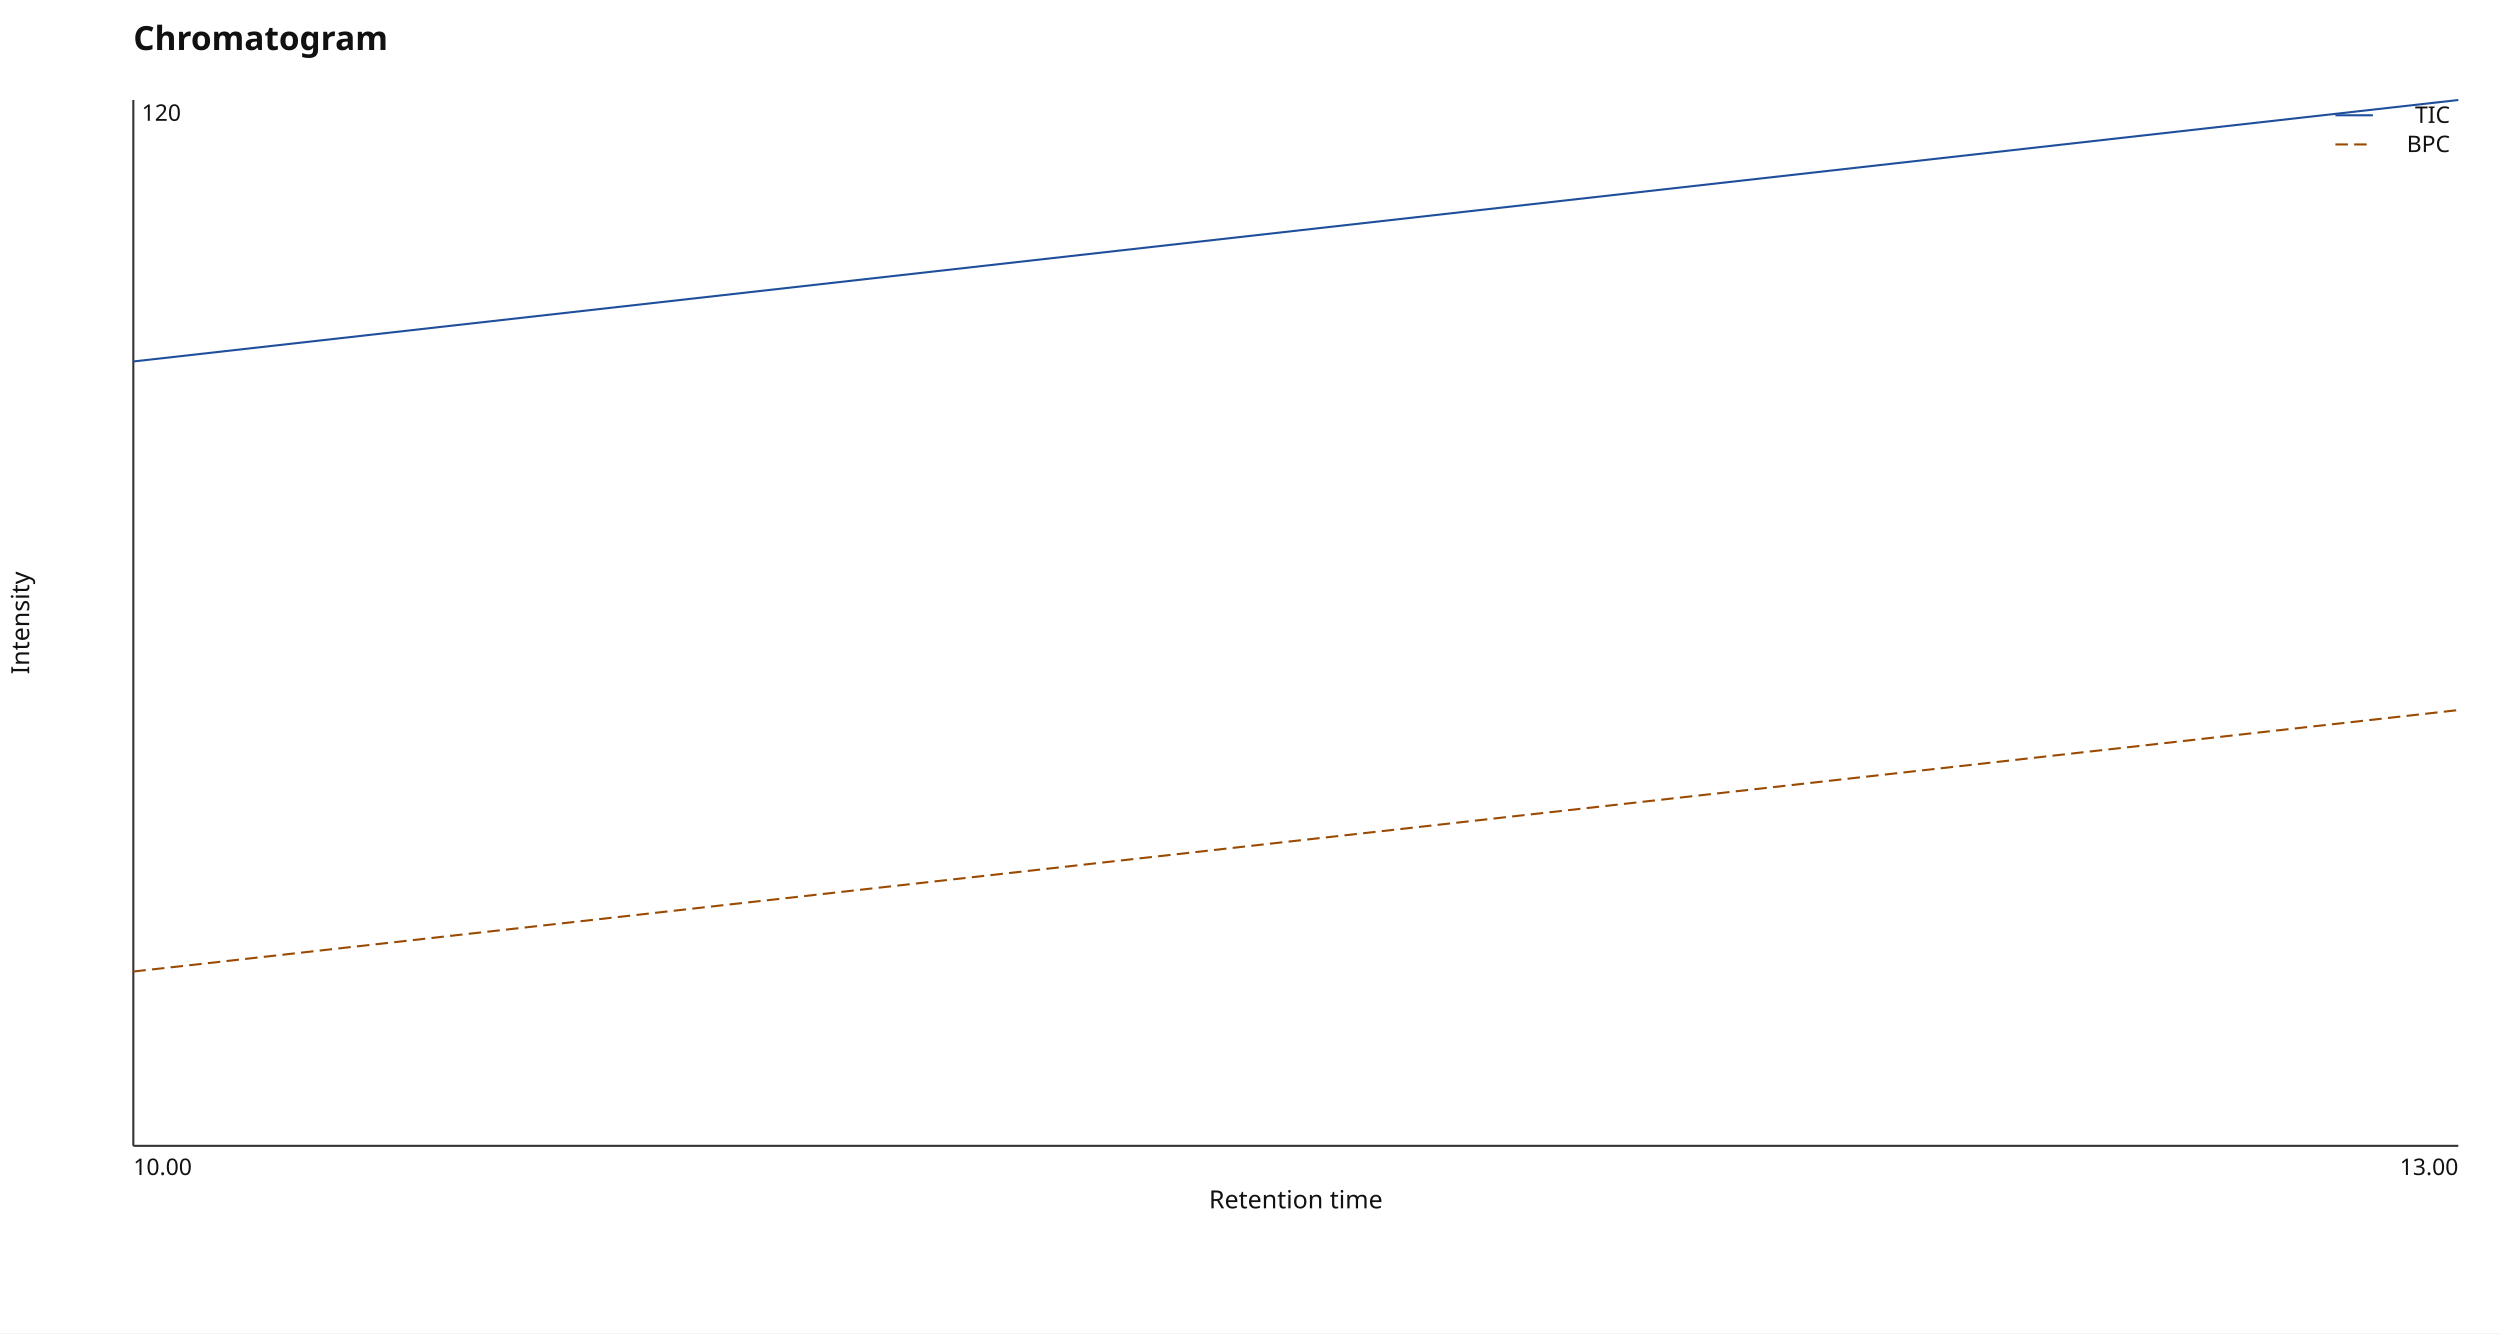
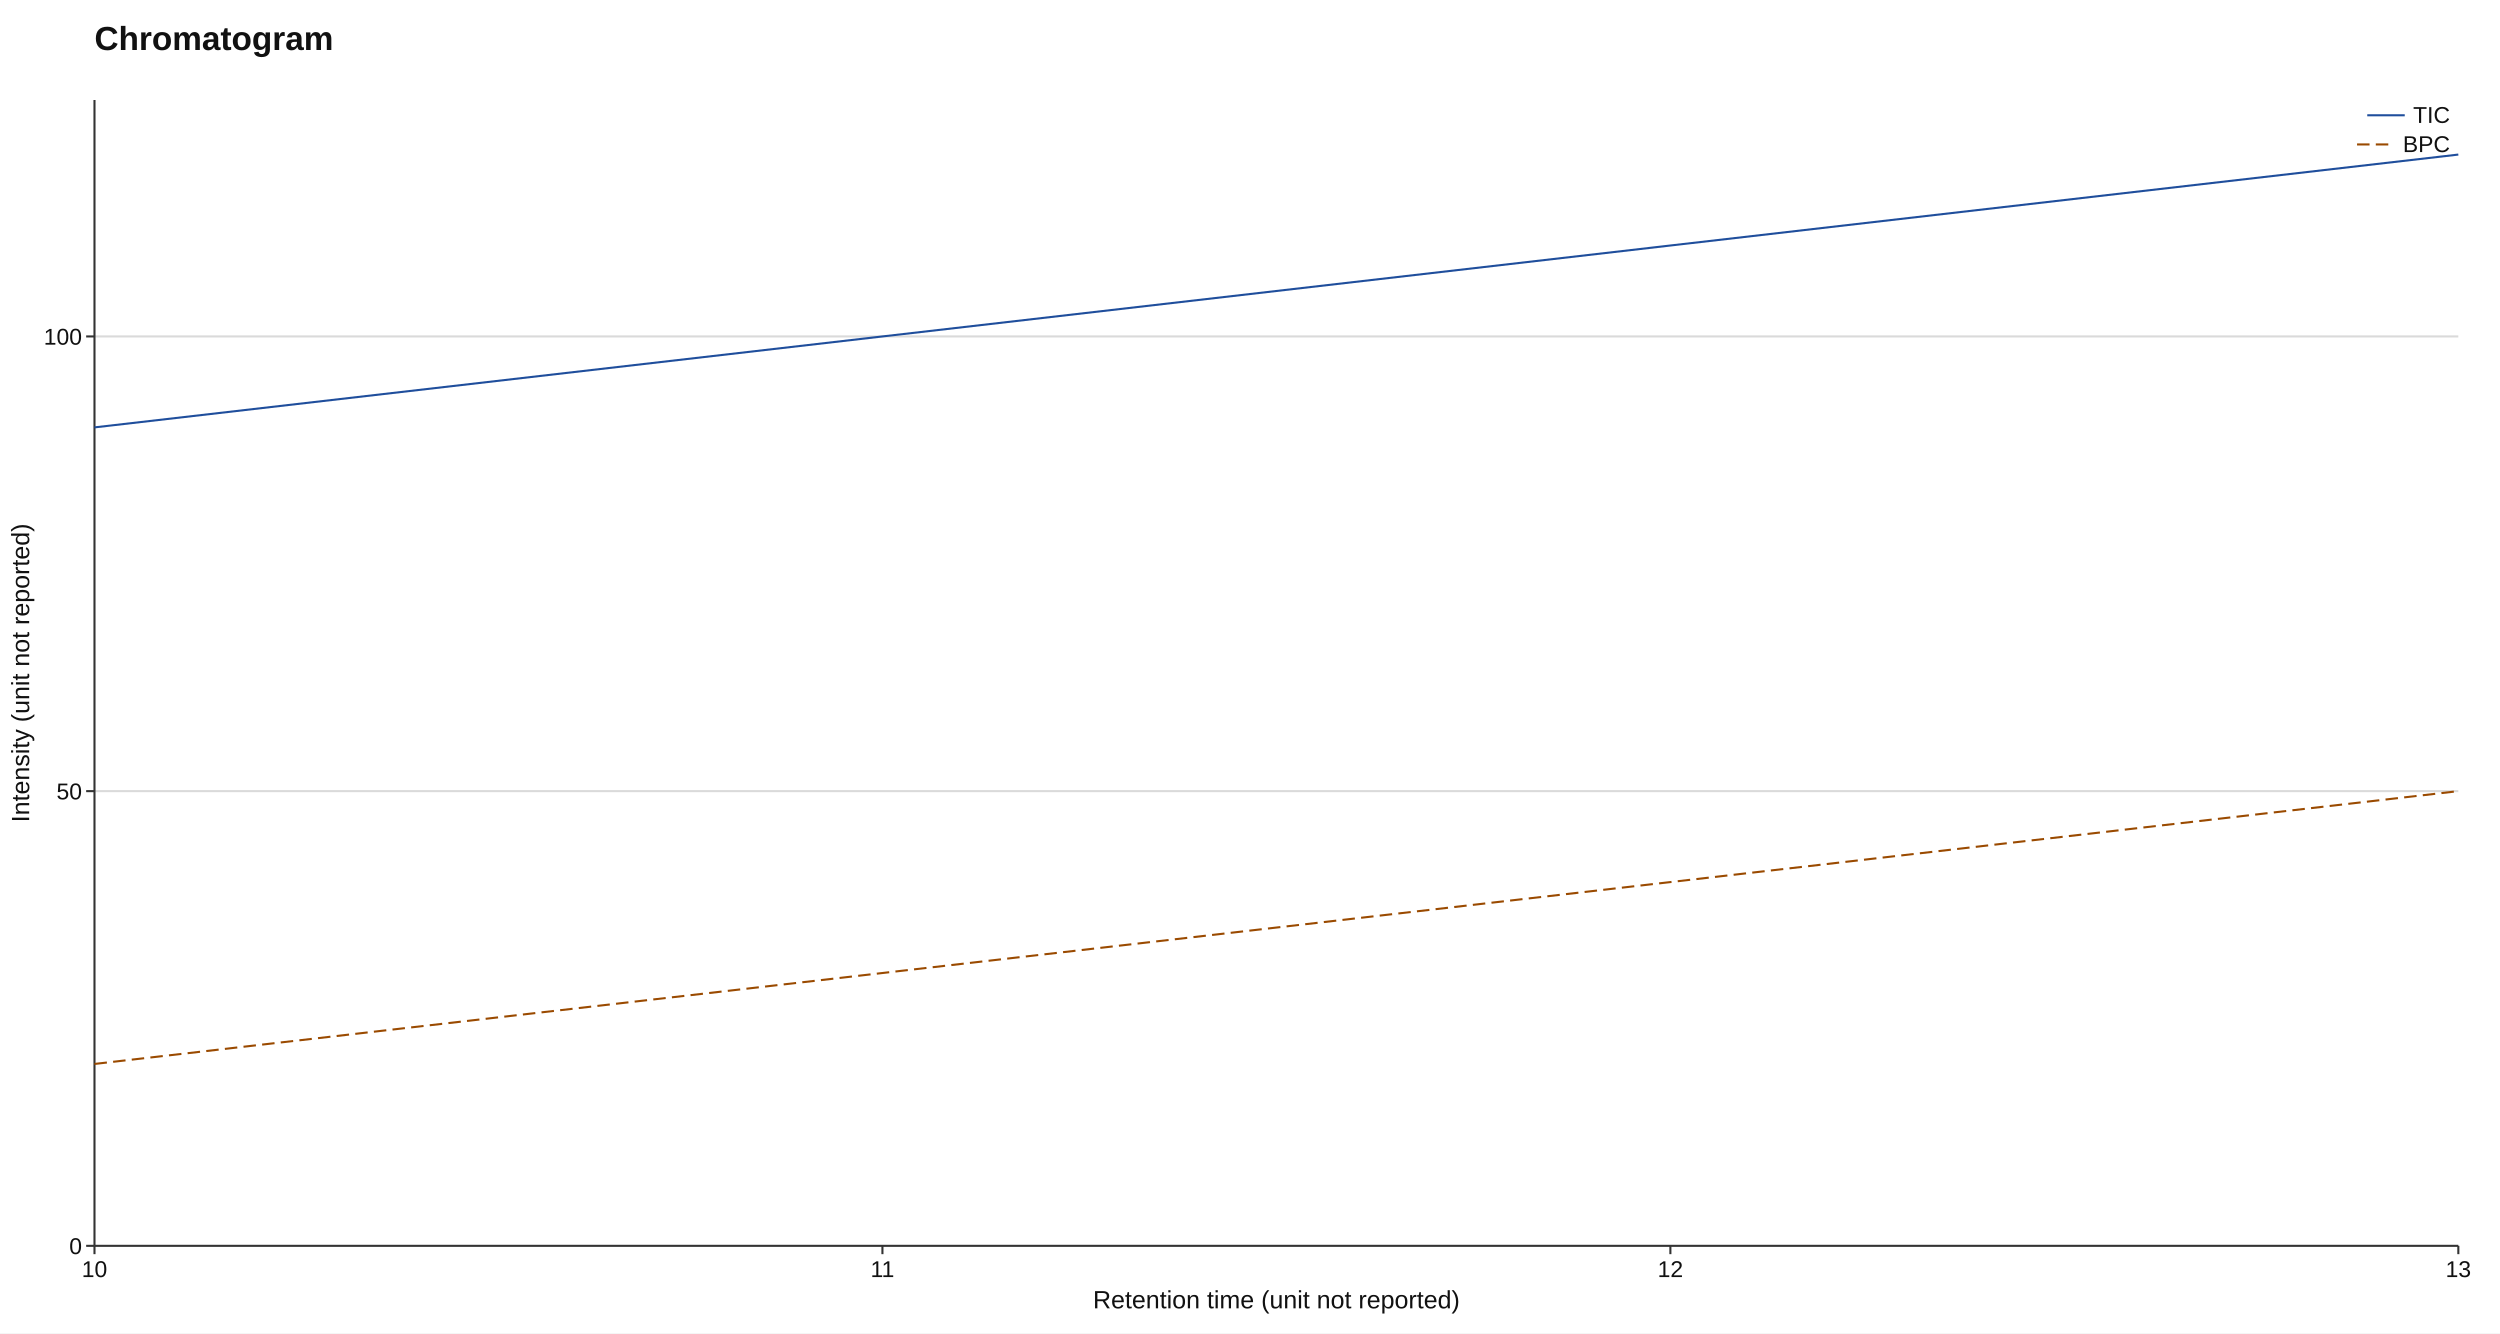
<svg xmlns="http://www.w3.org/2000/svg" width="1200.000" height="640.000" viewBox="0 0 1200.000 640.000" role="img">
  <rect x="0" y="0" width="1200.000" height="640.000" fill="#ffffff" />
-   <text x="64.000" y="24.000" fill="#111111" font-family="sans-serif" font-size="16.000" font-weight="600" xml:space="preserve" textLength="192.000" lengthAdjust="spacingAndGlyphs">Chromatogram</text>
-   <line x1="64.000" y1="550.000" x2="1180.000" y2="550.000" stroke="#333333" stroke-width="1" />
-   <line x1="64.000" y1="48.000" x2="64.000" y2="550.000" stroke="#333333" stroke-width="1" />
-   <path d="M64.000 173.500L436.000 131.667L808.000 89.833L1180.000 48.000" fill="none" stroke="#1f4e9c" stroke-width="1" />
-   <path d="M64.000 466.333L436.000 424.500L808.000 382.667L1180.000 340.833" fill="none" stroke="#9a4a00" stroke-width="1" stroke-dasharray="6 3" />
-   <line x1="1121.000" y1="55.333" x2="1139.000" y2="55.333" stroke="#1f4e9c" stroke-width="1" />
-   <text x="1176.000" y="59.000" fill="#111111" font-family="sans-serif" font-size="11.000" text-anchor="end" textLength="33.000" lengthAdjust="spacingAndGlyphs">TIC</text>
-   <line x1="1121.000" y1="69.333" x2="1139.000" y2="69.333" stroke="#9a4a00" stroke-width="1" stroke-dasharray="6 3" />
-   <text x="1176.000" y="73.000" fill="#111111" font-family="sans-serif" font-size="11.000" text-anchor="end" textLength="33.000" lengthAdjust="spacingAndGlyphs">BPC</text>
-   <text x="64.000" y="564.000" fill="#111111" font-family="sans-serif" font-size="11" textLength="55.000" lengthAdjust="spacingAndGlyphs">10.00</text>
-   <text x="1180.000" y="564.000" fill="#111111" font-family="sans-serif" font-size="11" text-anchor="end" textLength="55.000" lengthAdjust="spacingAndGlyphs">13.00</text>
-   <text x="622.000" y="580.000" fill="#111111" font-family="sans-serif" font-size="12.000" text-anchor="middle" xml:space="preserve" textLength="168.000" lengthAdjust="spacingAndGlyphs">Retention time</text>
-   <text x="14.000" y="299.000" fill="#111111" font-family="sans-serif" font-size="12.000" text-anchor="middle" transform="rotate(-90 14.000 299.000)" xml:space="preserve" textLength="108.000" lengthAdjust="spacingAndGlyphs">Intensity</text>
-   <text x="68.000" y="58.000" fill="#111111" font-family="sans-serif" font-size="11" textLength="33.000" lengthAdjust="spacingAndGlyphs">120</text>
+   <text x="45.353" y="24.000" fill="#111111" font-family="Arial, 'Liberation Sans', Helvetica, sans-serif" font-size="16.000" font-weight="700" xml:space="preserve">Chromatogram</text>
+   <line x1="45.353" y1="379.746" x2="1180.000" y2="379.746" stroke="#333333" stroke-width="1.000" stroke-opacity="0.18" />
+   <line x1="45.353" y1="161.492" x2="1180.000" y2="161.492" stroke="#333333" stroke-width="1.000" stroke-opacity="0.18" />
+   <line x1="45.353" y1="598.000" x2="1180.000" y2="598.000" stroke="#333333" stroke-width="1.000" />
+   <line x1="45.353" y1="48.000" x2="45.353" y2="598.000" stroke="#333333" stroke-width="1.000" />
+   <path d="M45.353 205.143L423.569 161.492L801.784 117.841L1180.000 74.190" fill="none" stroke="#1f4e9c" stroke-width="1.000" />
+   <path d="M45.353 510.698L423.569 467.048L801.784 423.397L1180.000 379.746" fill="none" stroke="#9a4a00" stroke-width="1.000" stroke-dasharray="6 3" />
+   <line x1="1136.281" y1="55.333" x2="1154.281" y2="55.333" stroke="#1f4e9c" stroke-width="1.000" />
+   <text x="1176.000" y="59.000" fill="#111111" font-family="Arial, 'Liberation Sans', Helvetica, sans-serif" font-size="11.000" text-anchor="end" xml:space="preserve">TIC</text>
+   <line x1="1131.382" y1="69.333" x2="1149.382" y2="69.333" stroke="#9a4a00" stroke-width="1.000" stroke-dasharray="6 3" />
+   <text x="1176.000" y="73.000" fill="#111111" font-family="Arial, 'Liberation Sans', Helvetica, sans-serif" font-size="11.000" text-anchor="end" xml:space="preserve">BPC</text>
+   <line x1="41.353" y1="598.000" x2="45.353" y2="598.000" stroke="#333333" stroke-width="1.000" />
+   <text x="39.353" y="601.960" fill="#111111" font-family="Arial, 'Liberation Sans', Helvetica, sans-serif" font-size="11.000" text-anchor="end" xml:space="preserve">0</text>
+   <line x1="41.353" y1="379.746" x2="45.353" y2="379.746" stroke="#333333" stroke-width="1.000" />
+   <text x="39.353" y="383.706" fill="#111111" font-family="Arial, 'Liberation Sans', Helvetica, sans-serif" font-size="11.000" text-anchor="end" xml:space="preserve">50</text>
+   <line x1="41.353" y1="161.492" x2="45.353" y2="161.492" stroke="#333333" stroke-width="1.000" />
+   <text x="39.353" y="165.452" fill="#111111" font-family="Arial, 'Liberation Sans', Helvetica, sans-serif" font-size="11.000" text-anchor="end" xml:space="preserve">100</text>
+   <line x1="45.353" y1="598.000" x2="45.353" y2="602.000" stroke="#333333" stroke-width="1.000" />
+   <text x="45.353" y="613.000" fill="#111111" font-family="Arial, 'Liberation Sans', Helvetica, sans-serif" font-size="11.000" text-anchor="middle" xml:space="preserve">10</text>
+   <line x1="423.569" y1="598.000" x2="423.569" y2="602.000" stroke="#333333" stroke-width="1.000" />
+   <text x="423.569" y="613.000" fill="#111111" font-family="Arial, 'Liberation Sans', Helvetica, sans-serif" font-size="11.000" text-anchor="middle" xml:space="preserve">11</text>
+   <line x1="801.784" y1="598.000" x2="801.784" y2="602.000" stroke="#333333" stroke-width="1.000" />
+   <text x="801.784" y="613.000" fill="#111111" font-family="Arial, 'Liberation Sans', Helvetica, sans-serif" font-size="11.000" text-anchor="middle" xml:space="preserve">12</text>
+   <line x1="1180.000" y1="598.000" x2="1180.000" y2="602.000" stroke="#333333" stroke-width="1.000" />
+   <text x="1180.000" y="613.000" fill="#111111" font-family="Arial, 'Liberation Sans', Helvetica, sans-serif" font-size="11.000" text-anchor="middle" xml:space="preserve">13</text>
+   <text x="612.677" y="628.000" fill="#111111" font-family="Arial, 'Liberation Sans', Helvetica, sans-serif" font-size="12.000" text-anchor="middle" xml:space="preserve">Retention time (unit not reported)</text>
+   <text x="14.000" y="323.000" fill="#111111" font-family="Arial, 'Liberation Sans', Helvetica, sans-serif" font-size="12.000" text-anchor="middle" transform="rotate(-90 14.000 323.000)" xml:space="preserve">Intensity (unit not reported)</text>
</svg>
